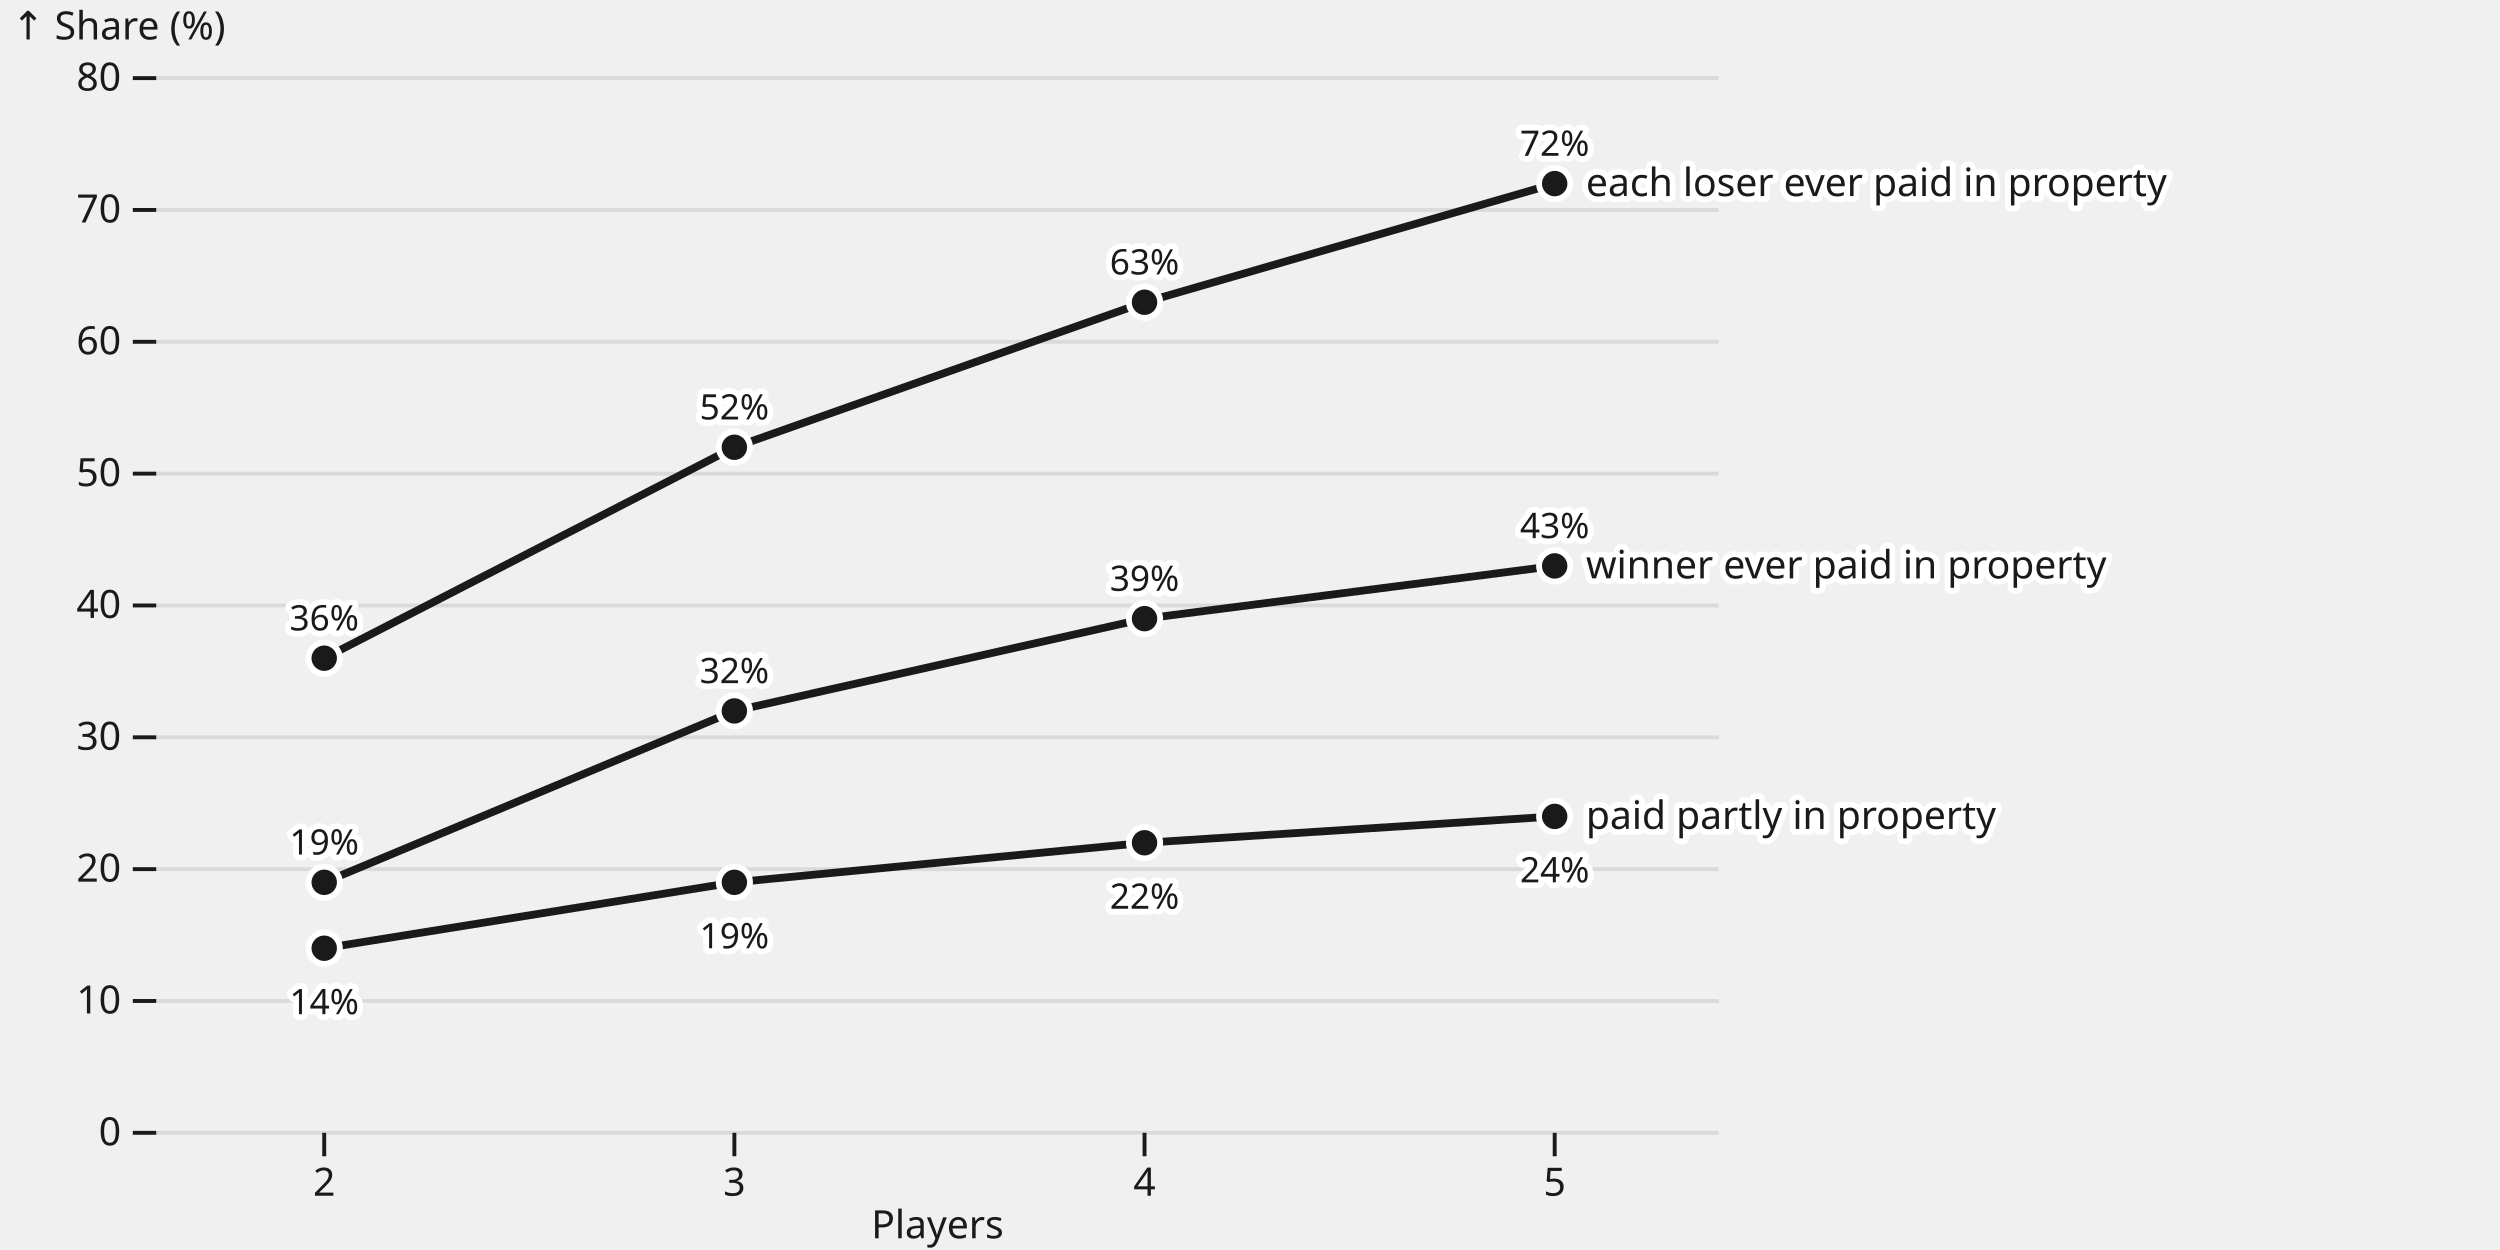
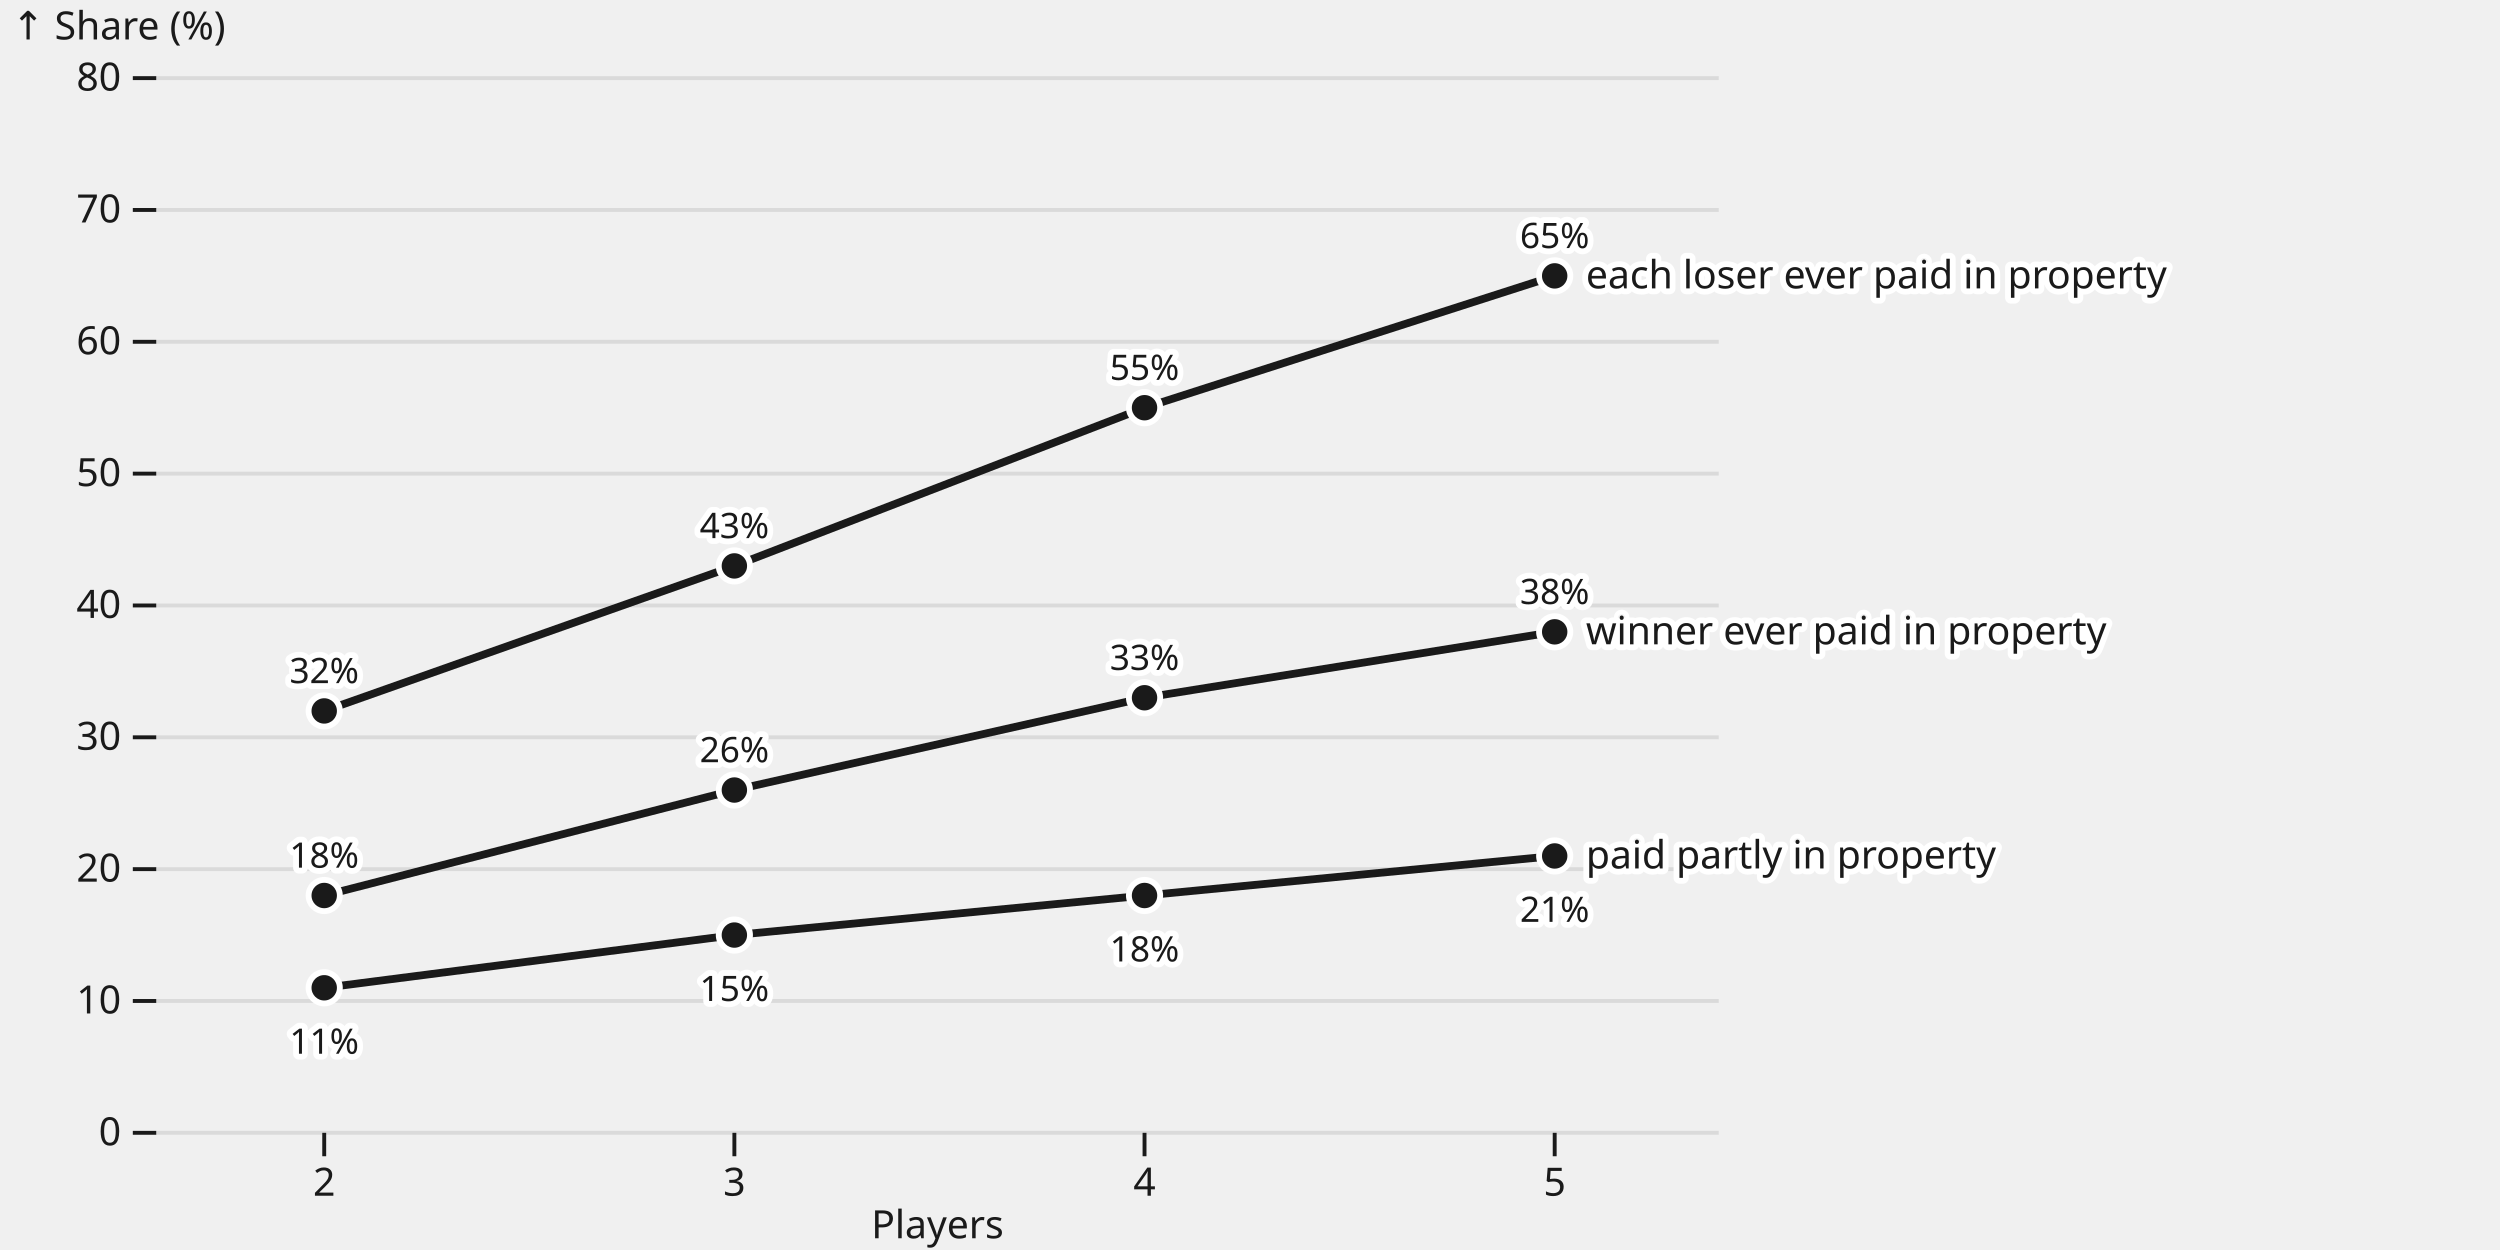
<svg xmlns="http://www.w3.org/2000/svg" class="plot-d6a7b5" fill="currentColor" font-family="system-ui, sans-serif" font-size="10" text-anchor="middle" width="640" height="320" viewBox="0 0 640 320" style="background: rgb(255, 255, 255); color: rgb(26, 26, 26);">
  <style>@media (prefers-color-scheme: dark) { :root { filter: invert(1) hue-rotate(180deg); background: none !important } }</style>
  <style>:where(.plot-d6a7b5) {
  --plot-background: white;
  display: block;
  height: auto;
  height: intrinsic;
  max-width: 100%;
}
:where(.plot-d6a7b5 text),
:where(.plot-d6a7b5 tspan) {
  white-space: pre;
}</style>
  <g aria-label="y-grid" aria-hidden="true" stroke="currentColor" stroke-opacity="0.1">
    <line x1="40" x2="440" y1="290" y2="290" />
    <line x1="40" x2="440" y1="256.25" y2="256.25" />
    <line x1="40" x2="440" y1="222.5" y2="222.5" />
    <line x1="40" x2="440" y1="188.75" y2="188.75" />
    <line x1="40" x2="440" y1="155" y2="155" />
    <line x1="40" x2="440" y1="121.25" y2="121.25" />
    <line x1="40" x2="440" y1="87.5" y2="87.5" />
    <line x1="40" x2="440" y1="53.75" y2="53.75" />
    <line x1="40" x2="440" y1="20" y2="20" />
  </g>
  <g aria-label="y-axis tick" aria-hidden="true" fill="none" stroke="currentColor">
    <path transform="translate(40,290)" d="M0,0L-6,0" />
    <path transform="translate(40,256.25)" d="M0,0L-6,0" />
    <path transform="translate(40,222.5)" d="M0,0L-6,0" />
    <path transform="translate(40,188.75)" d="M0,0L-6,0" />
    <path transform="translate(40,155)" d="M0,0L-6,0" />
    <path transform="translate(40,121.25)" d="M0,0L-6,0" />
    <path transform="translate(40,87.5)" d="M0,0L-6,0" />
    <path transform="translate(40,53.75)" d="M0,0L-6,0" />
    <path transform="translate(40,20)" d="M0,0L-6,0" />
  </g>
  <g aria-label="y-axis tick label" text-anchor="end" font-variant="tabular-nums" transform="translate(-9,0)">
    <text y="0.32em" transform="translate(40,290)">0</text>
    <text y="0.32em" transform="translate(40,256.25)">10</text>
    <text y="0.32em" transform="translate(40,222.5)">20</text>
    <text y="0.32em" transform="translate(40,188.75)">30</text>
    <text y="0.32em" transform="translate(40,155)">40</text>
    <text y="0.32em" transform="translate(40,121.25)">50</text>
    <text y="0.32em" transform="translate(40,87.5)">60</text>
    <text y="0.32em" transform="translate(40,53.75)">70</text>
    <text y="0.32em" transform="translate(40,20)">80</text>
  </g>
  <g aria-label="y-axis label" text-anchor="start" transform="translate(-37,-17)">
    <text y="0.71em" transform="translate(40,20)">↑ Share (%)</text>
  </g>
  <g aria-label="x-axis tick" aria-hidden="true" fill="none" stroke="currentColor">
    <path transform="translate(83,290)" d="M0,0L0,6" />
    <path transform="translate(188,290)" d="M0,0L0,6" />
    <path transform="translate(293,290)" d="M0,0L0,6" />
    <path transform="translate(398,290)" d="M0,0L0,6" />
  </g>
  <g aria-label="x-axis tick label" transform="translate(0,9)">
    <text y="0.71em" transform="translate(83,290)">2</text>
    <text y="0.71em" transform="translate(188,290)">3</text>
    <text y="0.71em" transform="translate(293,290)">4</text>
    <text y="0.71em" transform="translate(398,290)">5</text>
  </g>
  <g aria-label="x-axis label" transform="translate(0,27)">
    <text transform="translate(240,290)">Players</text>
  </g>
  <g aria-label="line" fill="none" stroke="#1a1a1a" stroke-width="2" stroke-linejoin="round" stroke-linecap="round">
-     <path d="M83,242.75L188,225.875L293,215.75L398,209" />
-     <path d="M83,225.875L188,182L293,158.375L398,144.875" />
-     <path d="M83,168.5L188,114.5L293,77.375L398,47" />
+     <path d="M83,252.875L188,239.375L293,229.25L398,219.125" />
+     <path d="M83,229.25L188,202.25L293,178.625L398,161.75" />
+     <path d="M83,182L188,144.875L293,104.375L398,70.625" />
  </g>
  <g aria-label="dot" fill="#1a1a1a" stroke="#ffffff" stroke-width="1.5">
-     <circle cx="83" cy="242.75" r="4" />
-     <circle cx="188" cy="225.875" r="4" />
-     <circle cx="293" cy="215.75" r="4" />
-     <circle cx="398" cy="209" r="4" />
-     <circle cx="83" cy="225.875" r="4" />
-     <circle cx="188" cy="182" r="4" />
-     <circle cx="293" cy="158.375" r="4" />
-     <circle cx="398" cy="144.875" r="4" />
-     <circle cx="83" cy="168.5" r="4" />
-     <circle cx="188" cy="114.5" r="4" />
-     <circle cx="293" cy="77.375" r="4" />
-     <circle cx="398" cy="47" r="4" />
+     <circle cx="83" cy="252.875" r="4" />
+     <circle cx="188" cy="239.375" r="4" />
+     <circle cx="293" cy="229.25" r="4" />
+     <circle cx="398" cy="219.125" r="4" />
+     <circle cx="83" cy="229.25" r="4" />
+     <circle cx="188" cy="202.25" r="4" />
+     <circle cx="293" cy="178.625" r="4" />
+     <circle cx="398" cy="161.75" r="4" />
+     <circle cx="83" cy="182" r="4" />
+     <circle cx="188" cy="144.875" r="4" />
+     <circle cx="293" cy="104.375" r="4" />
+     <circle cx="398" cy="70.625" r="4" />
  </g>
  <g aria-label="text" stroke="#ffffff" stroke-width="3" stroke-linejoin="round" paint-order="stroke" font-size="9" transform="translate(0,-10)">
-     <text y="0.32em" transform="translate(83,225.875)">19%</text>
-     <text y="0.32em" transform="translate(188,182)">32%</text>
-     <text y="0.32em" transform="translate(293,158.375)">39%</text>
-     <text y="0.32em" transform="translate(398,144.875)">43%</text>
-     <text y="0.32em" transform="translate(83,168.5)">36%</text>
-     <text y="0.32em" transform="translate(188,114.5)">52%</text>
-     <text y="0.32em" transform="translate(293,77.375)">63%</text>
-     <text y="0.32em" transform="translate(398,47)">72%</text>
+     <text y="0.32em" transform="translate(83,229.25)">18%</text>
+     <text y="0.32em" transform="translate(188,202.25)">26%</text>
+     <text y="0.32em" transform="translate(293,178.625)">33%</text>
+     <text y="0.32em" transform="translate(398,161.75)">38%</text>
+     <text y="0.32em" transform="translate(83,182)">32%</text>
+     <text y="0.32em" transform="translate(188,144.875)">43%</text>
+     <text y="0.32em" transform="translate(293,104.375)">55%</text>
+     <text y="0.32em" transform="translate(398,70.625)">65%</text>
  </g>
  <g aria-label="text" stroke="#ffffff" stroke-width="3" stroke-linejoin="round" paint-order="stroke" font-size="9" transform="translate(0,14)">
-     <text y="0.32em" transform="translate(83,242.75)">14%</text>
-     <text y="0.32em" transform="translate(188,225.875)">19%</text>
-     <text y="0.32em" transform="translate(293,215.75)">22%</text>
-     <text y="0.32em" transform="translate(398,209)">24%</text>
+     <text y="0.32em" transform="translate(83,252.875)">11%</text>
+     <text y="0.32em" transform="translate(188,239.375)">15%</text>
+     <text y="0.32em" transform="translate(293,229.25)">18%</text>
+     <text y="0.32em" transform="translate(398,219.125)">21%</text>
  </g>
  <g aria-label="text" stroke="#ffffff" stroke-width="3" stroke-linejoin="round" paint-order="stroke" text-anchor="start" transform="translate(8,0)">
-     <text y="0.32em" transform="translate(398,209)">paid partly in property</text>
-     <text y="0.32em" transform="translate(398,144.875)">winner ever paid in property</text>
-     <text y="0.32em" transform="translate(398,47)">each loser ever paid in property</text>
+     <text y="0.32em" transform="translate(398,219.125)">paid partly in property</text>
+     <text y="0.32em" transform="translate(398,161.75)">winner ever paid in property</text>
+     <text y="0.32em" transform="translate(398,70.625)">each loser ever paid in property</text>
  </g>
</svg>
